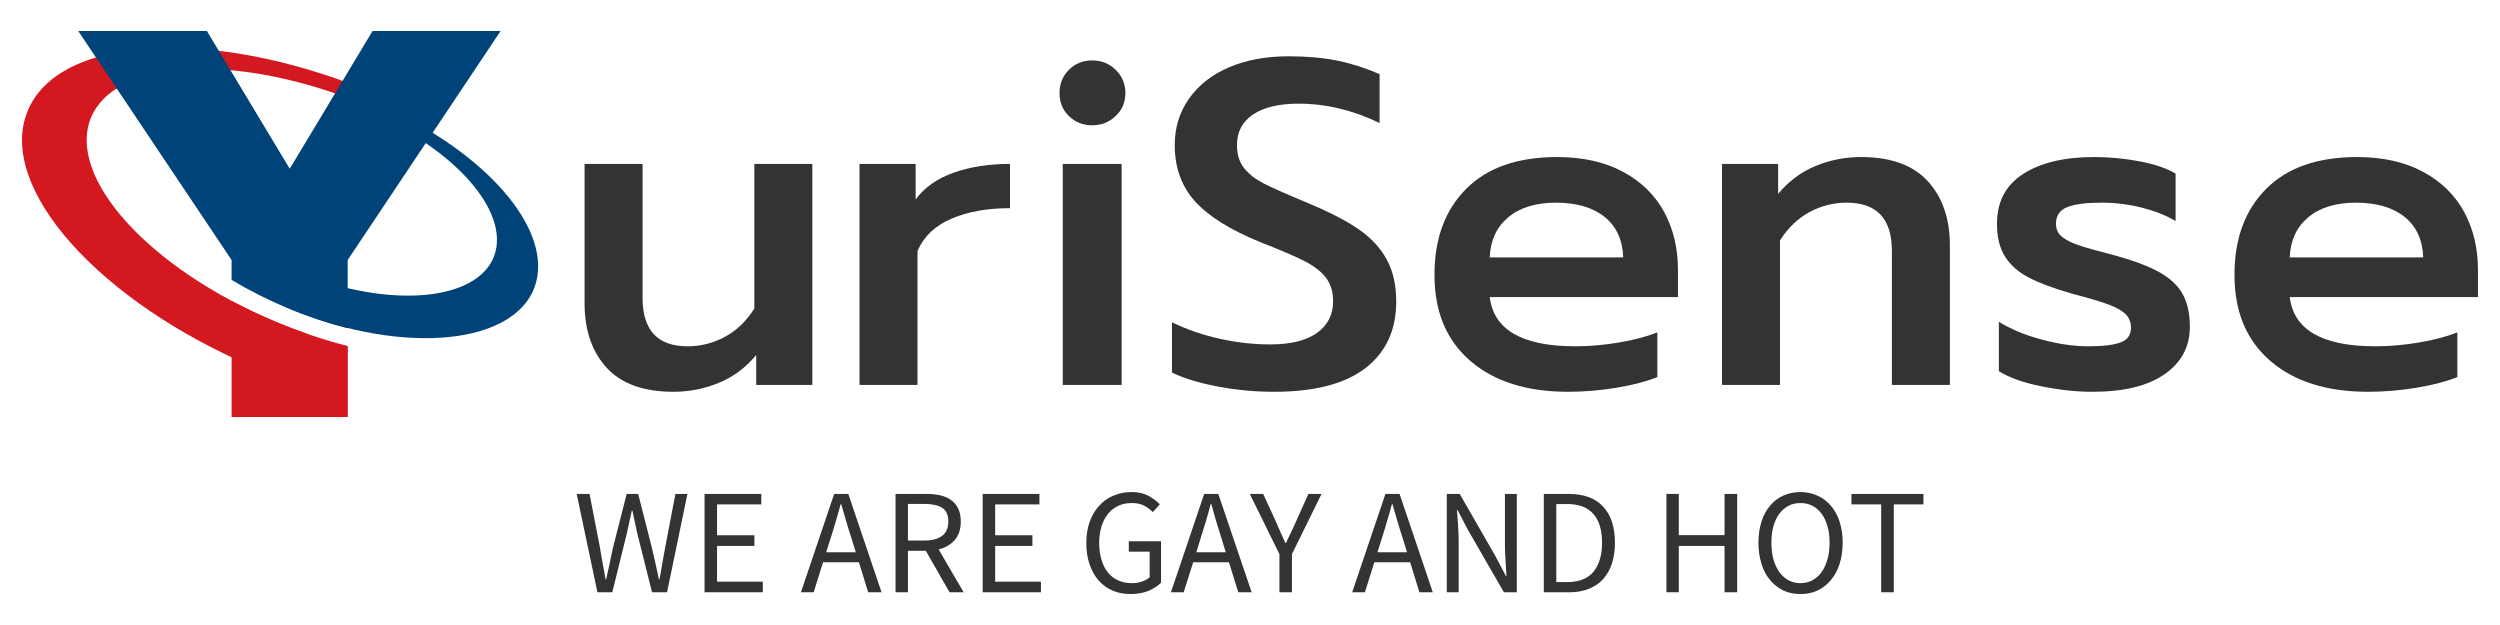
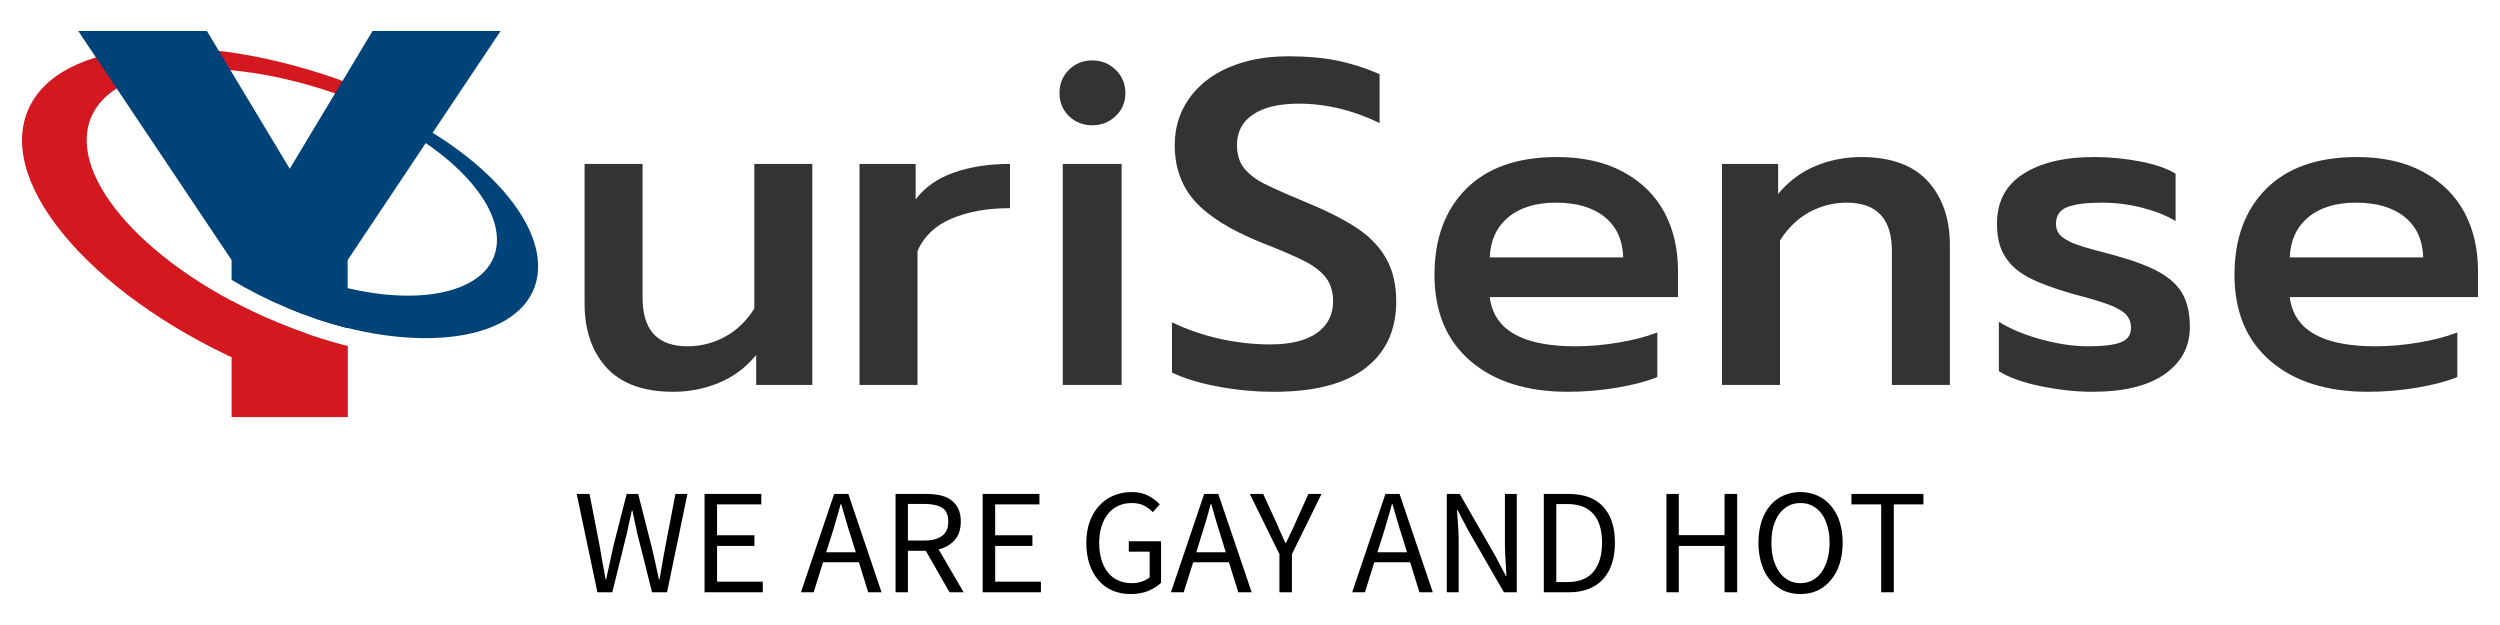
<svg xmlns="http://www.w3.org/2000/svg" version="1.0" viewBox="0 0 200 50" color-interpolation-filters="sRGB" style="margin:auto">
-   <g fill="#333" class="iconlinesvg-g iconlinesvg" style="--darkreader-inline-fill:#262a2b">
-     <g class="tp-name">
-       <g transform="translate(1.761 2.478)" class="imagesvg">
-         <path class="image-rect" style="--darkreader-inline-fill:#262a2b" fill="none" d="M0 0h41.29v30.889H0z" />
-         <svg width="41.29" height="30.889" class="image-svg-svg primary" style="overflow:visible">
-           <svg viewBox="-0.003 0 150.972 112.94">
-             <path d="M74.45 85.17c-4.59-1.92-9-4-13.15-6.23v34h34V92.17a151.49 151.49 0 0 1-20.85-7z" fill="#d4181f" style="--darkreader-inline-fill:#e93d43" />
-             <path d="M83.16 88.49c-2.89-1-5.79-2.1-8.71-3.32C37.18 69.6 12.9 42.78 20.21 25.29c7.06-16.9 41-18.92 76.95-5l-1.22-4.9C51.93-1.06 10.56 2.07 1.69 23.29c-9.32 22.3 20.77 56.12 67.21 75.53 4.78 2 9.54 3.74 14.26 5.28z" fill="#d4181f" fill-rule="evenodd" style="--darkreader-inline-fill:#e93d43" />
-             <path d="M61.3 72.81A127.09 127.09 0 0 0 77.51 81a126.56 126.56 0 0 0 17.74 5.94V67L140 0h-37.46L78.31 40.3 54.07 0H16.44L61.3 67z" fill="#004379" style="--darkreader-inline-fill:#003661" />
-             <path d="M93.88 17.61 92 20.26c25.74 8.11 46.5 25.83 46.92 40.4.42 15.09-21.1 21.1-48.08 13.42a101.6 101.6 0 0 1-11.73-4.14l-.79 11.34c3.87 1.55 8.66 3.34 12.75 4.5 33.63 9.57 60.44 1.73 59.89-17.51C150.4 50 125.28 28 93.88 17.61z" fill="#004379" fill-rule="evenodd" style="--darkreader-inline-fill:#83caff" />
-           </svg>
+   <g fill="#333" class="iconlinesvg-g iconlinesvg">
+     <g transform="translate(1.761 2.478)" class="imagesvg">
+       <path class="image-rect" fill="none" d="M0 0h41.29v30.889H0z" />
+       <svg width="41.29" height="30.889" class="image-svg-svg primary" style="overflow:visible">
+         <svg viewBox="-0.003 0 150.972 112.94">
+           <path d="M74.45 85.17c-4.59-1.92-9-4-13.15-6.23v34h34V92.17a151.49 151.49 0 0 1-20.85-7z" fill="#d4181f" />
+           <path d="M83.16 88.49c-2.89-1-5.79-2.1-8.71-3.32C37.18 69.6 12.9 42.78 20.21 25.29c7.06-16.9 41-18.92 76.95-5l-1.22-4.9C51.93-1.06 10.56 2.07 1.69 23.29c-9.32 22.3 20.77 56.12 67.21 75.53 4.78 2 9.54 3.74 14.26 5.28z" fill="#d4181f" fill-rule="evenodd" />
+           <path d="M61.3 72.81A127.09 127.09 0 0 0 77.51 81a126.56 126.56 0 0 0 17.74 5.94V67L140 0h-37.46L78.31 40.3 54.07 0H16.44L61.3 67z" fill="#004379" />
+           <path d="M93.88 17.61 92 20.26c25.74 8.11 46.5 25.83 46.92 40.4.42 15.09-21.1 21.1-48.08 13.42a101.6 101.6 0 0 1-11.73-4.14l-.79 11.34c3.87 1.55 8.66 3.34 12.75 4.5 33.63 9.57 60.44 1.73 59.89-17.51C150.4 50 125.28 28 93.88 17.61z" fill="#004379" fill-rule="evenodd" />
        </svg>
-       </g>
-       <path d="M7.105 26.843q-3.57 0-5.34-1.93-1.76-1.93-1.76-5.14V8.613h4.64v10.72q0 3.87 3.6 3.87 1.59 0 2.99-.76 1.4-.75 2.35-2.26V8.613h4.64v17.68h-4.49v-2.39q-1.25 1.51-2.98 2.22-1.73.72-3.65.72Z" transform="translate(46.761 4.5)" data-gra="path-name" style="--darkreader-inline-fill:#c8c3bc" />
-       <path d="M0 26.293V8.613h4.49v2.84q1.07-1.44 3.04-2.14 1.97-.7 4.51-.7v3.54q-2.69 0-4.66.83-1.97.83-2.74 2.59v10.72H0Z" transform="translate(68.761 4.5)" data-gra="path-name" style="--darkreader-inline-fill:#c8c3bc" />
-       <path d="M2.61 5.523q-1.1 0-1.86-.74Q0 4.053 0 2.943q0-1.1.75-1.86.76-.75 1.86-.75 1.11 0 1.88.75.78.76.78 1.86 0 1.11-.78 1.84-.77.74-1.88.74ZM.26 26.293V8.613h4.71v17.68H.26Z" transform="translate(84.761 4.5)" data-gra="path-name" style="--darkreader-inline-fill:#c8c3bc" />
-       <path d="M8.177 26.843q-2.29 0-4.51-.42-2.23-.42-3.67-1.12v-4.02q1.84.89 3.87 1.33 2.02.44 3.98.44 2.46 0 3.75-.92t1.29-2.54q0-1.14-.59-1.9-.59-.75-1.73-1.32-1.14-.58-3.5-1.5-3.61-1.47-5.23-3.27-1.62-1.81-1.62-4.5 0-2.09 1.15-3.72 1.14-1.62 3.2-2.5 2.06-.88 4.75-.88 2.21 0 3.92.35t3.37 1.08v3.91q-3.2-1.55-6.48-1.55-2.36 0-3.65.87-1.28.86-1.28 2.44 0 1.15.58 1.86.59.72 1.57 1.22.98.5 3.52 1.56 2.57 1.07 4.07 2.1 1.49 1.03 2.24 2.42.76 1.38.76 3.36 0 3.43-2.47 5.33-2.47 1.89-7.29 1.89Z" transform="translate(93.761 4.5)" data-gra="path-name" style="--darkreader-inline-fill:#c8c3bc" />
-       <path d="M10.677 26.843q-4.93 0-7.8-2.46-2.88-2.47-2.88-6.89 0-4.35 2.54-6.89t7.26-2.54q3.09 0 5.28 1.18 2.19 1.18 3.3 3.22 1.1 2.05 1.1 4.66v2.14H4.417q.48 3.94 6.85 3.94 1.7 0 3.46-.3 1.77-.29 3.1-.81v3.57q-1.26.52-3.23.85-1.97.33-3.92.33Zm-6.26-10.75h10.68q-.07-2.1-1.49-3.24-1.42-1.14-3.89-1.14-2.43 0-3.83 1.18-1.39 1.17-1.47 3.2Z" transform="translate(114.761 4.5)" data-gra="path-name" style="--darkreader-inline-fill:#c8c3bc" />
-       <path d="M0 26.293V8.613h4.49v2.4q1.25-1.51 2.98-2.23 1.74-.72 3.65-.72 3.57 0 5.34 1.93 1.77 1.94 1.77 5.14v11.16h-4.64v-10.72q0-3.86-3.61-3.86-1.58 0-2.98.75-1.4.76-2.36 2.27v11.56H0Z" transform="translate(137.761 4.5)" data-gra="path-name" style="--darkreader-inline-fill:#c8c3bc" />
-       <path d="M7.627 26.843q-1.92 0-4.09-.44t-3.39-1.21v-3.95q1.44.89 3.43 1.42 1.98.54 3.75.54t2.58-.32q.81-.31.81-1.16 0-.66-.42-1.08-.43-.43-1.37-.78-.94-.35-2.89-.86-2.21-.63-3.48-1.29t-1.91-1.68q-.65-1.01-.65-2.63 0-2.65 2.1-3.99 2.1-1.35 5.67-1.35 1.84 0 3.67.35 1.82.35 2.85.98v3.79q-1.1-.66-2.69-1.07-1.58-.4-3.24-.4-1.8 0-2.72.35-.92.35-.92 1.34 0 .66.49 1.05.5.39 1.31.66.81.28 2.95.83 2.28.63 3.57 1.36 1.29.74 1.84 1.77t.55 2.58q0 2.36-2 3.77-2.01 1.42-5.8 1.42Z" transform="translate(159.761 4.5)" data-gra="path-name" style="--darkreader-inline-fill:#c8c3bc" />
-       <path d="M10.677 26.843q-4.93 0-7.8-2.46-2.88-2.47-2.88-6.89 0-4.35 2.54-6.89t7.26-2.54q3.09 0 5.28 1.18 2.19 1.18 3.3 3.22 1.1 2.05 1.1 4.66v2.14H4.417q.48 3.94 6.85 3.94 1.7 0 3.46-.3 1.77-.29 3.1-.81v3.57q-1.26.52-3.23.85-1.97.33-3.92.33Zm-6.26-10.75h10.68q-.07-2.1-1.49-3.24-1.42-1.14-3.89-1.14-2.43 0-3.83 1.18-1.39 1.17-1.47 3.2Z" transform="translate(178.761 4.5)" data-gra="path-name" style="--darkreader-inline-fill:#c8c3bc" />
+       </svg>
    </g>
-     <path d="m.004.146 1.66 7.87h1.19l1.17-4.74c.06-.3.13-.6.19-.89.07-.3.14-.59.2-.9h.05c.06.31.13.6.19.9.06.29.12.59.19.89l1.19 4.74h1.2l1.63-7.87h-.96l-.82 4.28c-.08.43-.16.85-.23 1.27-.07.42-.15.84-.22 1.28h-.05c-.09-.44-.19-.86-.28-1.29-.1-.42-.2-.84-.29-1.26L4.924.146h-.92l-1.09 4.28c-.09.43-.18.85-.27 1.27-.1.42-.19.84-.28 1.28h-.05c-.07-.44-.15-.86-.23-1.28-.08-.41-.15-.84-.22-1.27l-.83-4.28Zm10.23 0v7.87h4.66v-.85h-3.66v-2.86h2.99v-.85h-2.99V.986h3.54v-.84Zm12.1 4.67h-2.37l.38-1.2c.14-.44.28-.88.4-1.32.13-.43.26-.88.38-1.34h.04c.13.46.26.91.39 1.34.13.44.26.88.41 1.32Zm.25.8.74 2.4h1.07l-2.66-7.87h-1.13l-2.66 7.87h1.02l.75-2.4Zm3.92-1.74V.946h1.32c.62 0 1.09.11 1.42.31.33.21.49.58.49 1.1 0 .51-.16.89-.49 1.14-.33.25-.8.38-1.42.38Zm3.33 4.14h1.13l-2-3.43c.54-.14.97-.39 1.29-.76.32-.37.48-.86.48-1.47 0-.41-.07-.76-.21-1.04-.13-.28-.32-.5-.57-.68-.24-.18-.53-.3-.87-.38-.34-.07-.71-.11-1.11-.11h-2.46v7.87h.99v-3.32h1.43Zm2.65-7.87v7.87h4.66v-.85h-3.66v-2.86h2.98v-.85h-2.98V.986h3.54v-.84Zm8.29 3.93c0 .64.09 1.22.27 1.73.17.5.42.93.73 1.28s.68.61 1.11.8c.44.18.91.27 1.43.27.53 0 1-.08 1.42-.25.42-.18.76-.39 1.02-.66v-3.31h-2.58v.83h1.67v2.05c-.16.14-.37.26-.62.34-.25.09-.52.13-.8.13-.42 0-.8-.08-1.12-.23-.33-.15-.6-.37-.82-.65-.22-.28-.39-.62-.5-1.01-.12-.4-.18-.84-.18-1.34 0-.49.07-.93.19-1.32s.3-.73.52-1c.23-.28.5-.49.82-.64.32-.15.68-.22 1.08-.22s.73.07.99.21c.26.14.49.31.69.52l.56-.63c-.23-.24-.53-.47-.89-.67-.37-.2-.82-.31-1.36-.31-.53 0-1.02.1-1.46.29-.44.18-.82.45-1.14.81-.33.35-.58.78-.76 1.28-.18.5-.27 1.07-.27 1.7Zm11.16.74h-2.36l.37-1.2c.14-.44.28-.88.41-1.32.13-.43.25-.88.37-1.34h.05c.13.46.25.91.38 1.34.13.44.27.88.41 1.32Zm.25.8.75 2.4h1.07l-2.67-7.87h-1.13l-2.66 7.87h1.02l.76-2.4Zm4.04-.65v3.05h1v-3.05l2.37-4.82h-1.05l-1 2.22c-.12.29-.25.57-.39.85-.13.28-.27.57-.41.86h-.04c-.14-.29-.27-.58-.39-.86s-.24-.56-.37-.85l-1.02-2.22h-1.07Zm10.21-.15h-2.37l.38-1.2c.14-.44.28-.88.4-1.32.13-.43.26-.88.38-1.34h.04c.13.46.26.91.39 1.34.13.44.26.88.41 1.32Zm.25.8.74 2.4h1.07l-2.66-7.87h-1.13l-2.66 7.87h1.02l.75-2.4Zm2.93-5.47v7.87h.95v-4.12c0-.41-.02-.83-.05-1.24-.02-.41-.05-.82-.09-1.22h.05l.85 1.62 2.86 4.96h1.03V.146h-.95v4.07c0 .41.02.83.05 1.26.02.43.05.84.07 1.24h-.04l-.86-1.63-2.84-4.94Zm7.76 0v7.87h2.02c.59 0 1.11-.09 1.57-.27.46-.18.84-.44 1.15-.78.31-.34.55-.76.71-1.25.16-.49.24-1.05.24-1.67 0-1.26-.32-2.22-.95-2.89-.63-.68-1.55-1.01-2.77-1.01Zm1.9 7.05h-.9V.956h.9c.92 0 1.61.27 2.07.8.46.52.69 1.29.69 2.29s-.23 1.77-.69 2.33c-.46.55-1.15.82-2.07.82Zm7.91-7.05v7.87h.99v-3.71h3.66v3.71h1.01V.146h-1.01v3.3h-3.66v-3.3Zm10.72 8.01c.5 0 .95-.09 1.37-.28.41-.2.76-.47 1.06-.83.3-.35.54-.78.7-1.29.16-.51.25-1.08.25-1.71 0-.63-.09-1.19-.25-1.69s-.4-.92-.7-1.27c-.3-.35-.65-.62-1.06-.8-.42-.19-.87-.29-1.37-.29-.49 0-.95.1-1.36.28-.41.18-.76.45-1.06.8-.3.35-.53.77-.69 1.27-.16.5-.25 1.07-.25 1.7 0 .63.09 1.2.25 1.71s.39.94.69 1.29c.3.36.65.63 1.06.83.41.19.87.28 1.36.28Zm0-.87c-.35 0-.67-.08-.95-.23-.28-.15-.53-.37-.73-.65-.21-.29-.36-.63-.48-1.02-.11-.4-.16-.85-.16-1.34 0-.49.05-.93.16-1.32.12-.39.27-.73.48-1 .2-.27.45-.48.73-.63.28-.15.6-.22.95-.22.36 0 .67.07.96.22.28.15.53.36.73.63.2.27.36.61.47 1 .12.39.17.83.17 1.32 0 .49-.05.94-.17 1.34-.11.39-.27.73-.47 1.02-.2.28-.45.5-.73.65-.29.15-.6.23-.96.23Zm6.46-6.3v7.03h1.01V.986h2.37v-.84h-5.76v.84Z" transform="translate(46.13 39.367)" data-gra="path-slogan" class="tp-slogan" style="--darkreader-inline-fill:#c8c3bc" />
+     <path d="M7.105 26.843q-3.57 0-5.34-1.93-1.76-1.93-1.76-5.14V8.613h4.64v10.72q0 3.87 3.6 3.87 1.59 0 2.99-.76 1.4-.75 2.35-2.26V8.613h4.64v17.68h-4.49v-2.39q-1.25 1.51-2.98 2.22-1.73.72-3.65.72Z" transform="translate(46.761 4.5)" data-gra="path-name" />
+     <path d="M0 26.293V8.613h4.49v2.84q1.07-1.44 3.04-2.14 1.97-.7 4.51-.7v3.54q-2.69 0-4.66.83-1.97.83-2.74 2.59v10.72H0Z" transform="translate(68.761 4.5)" data-gra="path-name" />
+     <path d="M2.61 5.523q-1.1 0-1.86-.74Q0 4.053 0 2.943q0-1.1.75-1.86.76-.75 1.86-.75 1.11 0 1.88.75.78.76.78 1.86 0 1.11-.78 1.84-.77.74-1.88.74ZM.26 26.293V8.613h4.71v17.68H.26Z" transform="translate(84.761 4.5)" data-gra="path-name" />
+     <path d="M8.177 26.843q-2.29 0-4.51-.42-2.23-.42-3.67-1.12v-4.02q1.84.89 3.87 1.33 2.02.44 3.98.44 2.46 0 3.75-.92t1.29-2.54q0-1.14-.59-1.9-.59-.75-1.73-1.32-1.14-.58-3.5-1.5-3.61-1.47-5.23-3.27-1.62-1.81-1.62-4.5 0-2.09 1.15-3.72 1.14-1.62 3.2-2.5 2.06-.88 4.75-.88 2.21 0 3.92.35t3.37 1.08v3.91q-3.2-1.55-6.48-1.55-2.36 0-3.65.87-1.28.86-1.28 2.44 0 1.15.58 1.86.59.72 1.57 1.22.98.5 3.52 1.56 2.57 1.07 4.07 2.1 1.49 1.03 2.24 2.42.76 1.38.76 3.36 0 3.43-2.47 5.33-2.47 1.89-7.29 1.89Z" transform="translate(93.761 4.5)" data-gra="path-name" />
+     <path d="M10.677 26.843q-4.93 0-7.8-2.46-2.88-2.47-2.88-6.89 0-4.35 2.54-6.89t7.26-2.54q3.09 0 5.28 1.18 2.19 1.18 3.3 3.22 1.1 2.05 1.1 4.66v2.14H4.417q.48 3.94 6.85 3.94 1.7 0 3.46-.3 1.77-.29 3.1-.81v3.57q-1.26.52-3.23.85-1.97.33-3.92.33Zm-6.26-10.75h10.68q-.07-2.1-1.49-3.24-1.42-1.14-3.89-1.14-2.43 0-3.83 1.18-1.39 1.17-1.47 3.2Z" transform="translate(114.761 4.5)" data-gra="path-name" />
+     <path d="M0 26.293V8.613h4.49v2.4q1.25-1.51 2.98-2.23 1.74-.72 3.65-.72 3.57 0 5.34 1.93 1.77 1.94 1.77 5.14v11.16h-4.64v-10.72q0-3.86-3.61-3.86-1.58 0-2.98.75-1.4.76-2.36 2.27v11.56H0Z" transform="translate(137.761 4.5)" data-gra="path-name" />
+     <path d="M7.627 26.843q-1.92 0-4.09-.44t-3.39-1.21v-3.95q1.44.89 3.43 1.42 1.98.54 3.75.54t2.58-.32q.81-.31.81-1.16 0-.66-.42-1.08-.43-.43-1.37-.78-.94-.35-2.89-.86-2.21-.63-3.48-1.29t-1.91-1.68q-.65-1.01-.65-2.63 0-2.65 2.1-3.99 2.1-1.35 5.67-1.35 1.84 0 3.67.35 1.82.35 2.85.98v3.79q-1.1-.66-2.69-1.07-1.58-.4-3.24-.4-1.8 0-2.72.35-.92.35-.92 1.34 0 .66.49 1.05.5.39 1.31.66.81.28 2.95.83 2.28.63 3.57 1.36 1.29.74 1.84 1.77t.55 2.58q0 2.36-2 3.77-2.01 1.42-5.8 1.42Z" transform="translate(159.761 4.5)" data-gra="path-name" />
+     <path d="M10.677 26.843q-4.93 0-7.8-2.46-2.88-2.47-2.88-6.89 0-4.35 2.54-6.89t7.26-2.54q3.09 0 5.28 1.18 2.19 1.18 3.3 3.22 1.1 2.05 1.1 4.66v2.14H4.417q.48 3.94 6.85 3.94 1.7 0 3.46-.3 1.77-.29 3.1-.81v3.57q-1.26.52-3.23.85-1.97.33-3.92.33Zm-6.26-10.75h10.68q-.07-2.1-1.49-3.24-1.42-1.14-3.89-1.14-2.43 0-3.83 1.18-1.39 1.17-1.47 3.2Z" transform="translate(178.761 4.5)" data-gra="path-name" />
  </g>
+   <path d="m.004.146 1.66 7.87h1.19l1.17-4.74c.06-.3.13-.6.19-.89.07-.3.14-.59.2-.9h.05c.06.31.13.6.19.9.06.29.12.59.19.89l1.19 4.74h1.2l1.63-7.87h-.96l-.82 4.28c-.08.43-.16.85-.23 1.27-.07.42-.15.84-.22 1.28h-.05c-.09-.44-.19-.86-.28-1.29-.1-.42-.2-.84-.29-1.26L4.924.146h-.92l-1.09 4.28c-.09.43-.18.85-.27 1.27-.1.42-.19.84-.28 1.28h-.05c-.07-.44-.15-.86-.23-1.28-.08-.41-.15-.84-.22-1.27l-.83-4.28Zm10.23 0v7.87h4.66v-.85h-3.66v-2.86h2.99v-.85h-2.99V.986h3.54v-.84Zm12.1 4.67h-2.37l.38-1.2c.14-.44.28-.88.4-1.32.13-.43.26-.88.38-1.34h.04c.13.46.26.91.39 1.34.13.44.26.88.41 1.32Zm.25.8.74 2.4h1.07l-2.66-7.87h-1.13l-2.66 7.87h1.02l.75-2.4Zm3.92-1.74V.946h1.32c.62 0 1.09.11 1.42.31.33.21.49.58.49 1.1 0 .51-.16.89-.49 1.14-.33.25-.8.38-1.42.38Zm3.33 4.14h1.13l-2-3.43c.54-.14.97-.39 1.29-.76.32-.37.48-.86.48-1.47 0-.41-.07-.76-.21-1.04-.13-.28-.32-.5-.57-.68-.24-.18-.53-.3-.87-.38-.34-.07-.71-.11-1.11-.11h-2.46v7.87h.99v-3.32h1.43Zm2.65-7.87v7.87h4.66v-.85h-3.66v-2.86h2.98v-.85h-2.98V.986h3.54v-.84Zm8.29 3.93c0 .64.09 1.22.27 1.73.17.5.42.93.73 1.28s.68.61 1.11.8c.44.18.91.27 1.43.27.53 0 1-.08 1.42-.25.42-.18.76-.39 1.02-.66v-3.31h-2.58v.83h1.67v2.05c-.16.14-.37.26-.62.34-.25.09-.52.13-.8.13-.42 0-.8-.08-1.12-.23-.33-.15-.6-.37-.82-.65-.22-.28-.39-.62-.5-1.01-.12-.4-.18-.84-.18-1.34 0-.49.07-.93.19-1.32s.3-.73.52-1c.23-.28.5-.49.82-.64.32-.15.68-.22 1.08-.22s.73.07.99.21c.26.14.49.31.69.52l.56-.63c-.23-.24-.53-.47-.89-.67-.37-.2-.82-.31-1.36-.31-.53 0-1.02.1-1.46.29-.44.18-.82.45-1.14.81-.33.35-.58.78-.76 1.28-.18.5-.27 1.07-.27 1.7Zm11.16.74h-2.36l.37-1.2c.14-.44.28-.88.41-1.32.13-.43.25-.88.37-1.34h.05c.13.46.25.91.38 1.34.13.44.27.88.41 1.32Zm.25.8.75 2.4h1.07l-2.67-7.87h-1.13l-2.66 7.87h1.02l.76-2.4Zm4.04-.65v3.05h1v-3.05l2.37-4.82h-1.05l-1 2.22c-.12.29-.25.57-.39.85-.13.28-.27.57-.41.86h-.04c-.14-.29-.27-.58-.39-.86s-.24-.56-.37-.85l-1.02-2.22h-1.07Zm10.21-.15h-2.37l.38-1.2c.14-.44.28-.88.4-1.32.13-.43.26-.88.38-1.34h.04c.13.46.26.91.39 1.34.13.44.26.88.41 1.32Zm.25.8.74 2.4h1.07l-2.66-7.87h-1.13l-2.66 7.87h1.02l.75-2.4Zm2.93-5.47v7.87h.95v-4.12c0-.41-.02-.83-.05-1.24-.02-.41-.05-.82-.09-1.22h.05l.85 1.62 2.86 4.96h1.03V.146h-.95v4.07c0 .41.02.83.05 1.26.02.43.05.84.07 1.24h-.04l-.86-1.63-2.84-4.94Zm7.76 0v7.87h2.02c.59 0 1.11-.09 1.57-.27.46-.18.84-.44 1.15-.78.31-.34.55-.76.71-1.25.16-.49.24-1.05.24-1.67 0-1.26-.32-2.22-.95-2.89-.63-.68-1.55-1.01-2.77-1.01Zm1.9 7.05h-.9V.956h.9c.92 0 1.61.27 2.07.8.46.52.69 1.29.69 2.29s-.23 1.77-.69 2.33c-.46.55-1.15.82-2.07.82Zm7.91-7.05v7.87h.99v-3.71h3.66v3.71h1.01V.146h-1.01v3.3h-3.66v-3.3Zm10.72 8.01c.5 0 .95-.09 1.37-.28.41-.2.76-.47 1.06-.83.3-.35.54-.78.7-1.29.16-.51.25-1.08.25-1.71 0-.63-.09-1.19-.25-1.69s-.4-.92-.7-1.27c-.3-.35-.65-.62-1.06-.8-.42-.19-.87-.29-1.37-.29-.49 0-.95.1-1.36.28-.41.18-.76.45-1.06.8-.3.35-.53.77-.69 1.27-.16.5-.25 1.07-.25 1.7 0 .63.09 1.2.25 1.71s.39.94.69 1.29c.3.36.65.63 1.06.83.41.19.87.28 1.36.28Zm0-.87c-.35 0-.67-.08-.95-.23-.28-.15-.53-.37-.73-.65-.21-.29-.36-.63-.48-1.02-.11-.4-.16-.85-.16-1.34 0-.49.05-.93.16-1.32.12-.39.27-.73.48-1 .2-.27.45-.48.73-.63.28-.15.6-.22.95-.22.36 0 .67.07.96.22.28.15.53.36.73.63.2.27.36.61.47 1 .12.39.17.83.17 1.32 0 .49-.05.94-.17 1.34-.11.39-.27.73-.47 1.02-.2.28-.45.5-.73.65-.29.15-.6.23-.96.23Zm6.46-6.3v7.03h1.01V.986h2.37v-.84h-5.76v.84Z" transform="translate(46.13 39.367)" data-gra="path-slogan" class="tp-slogan" />
</svg>
